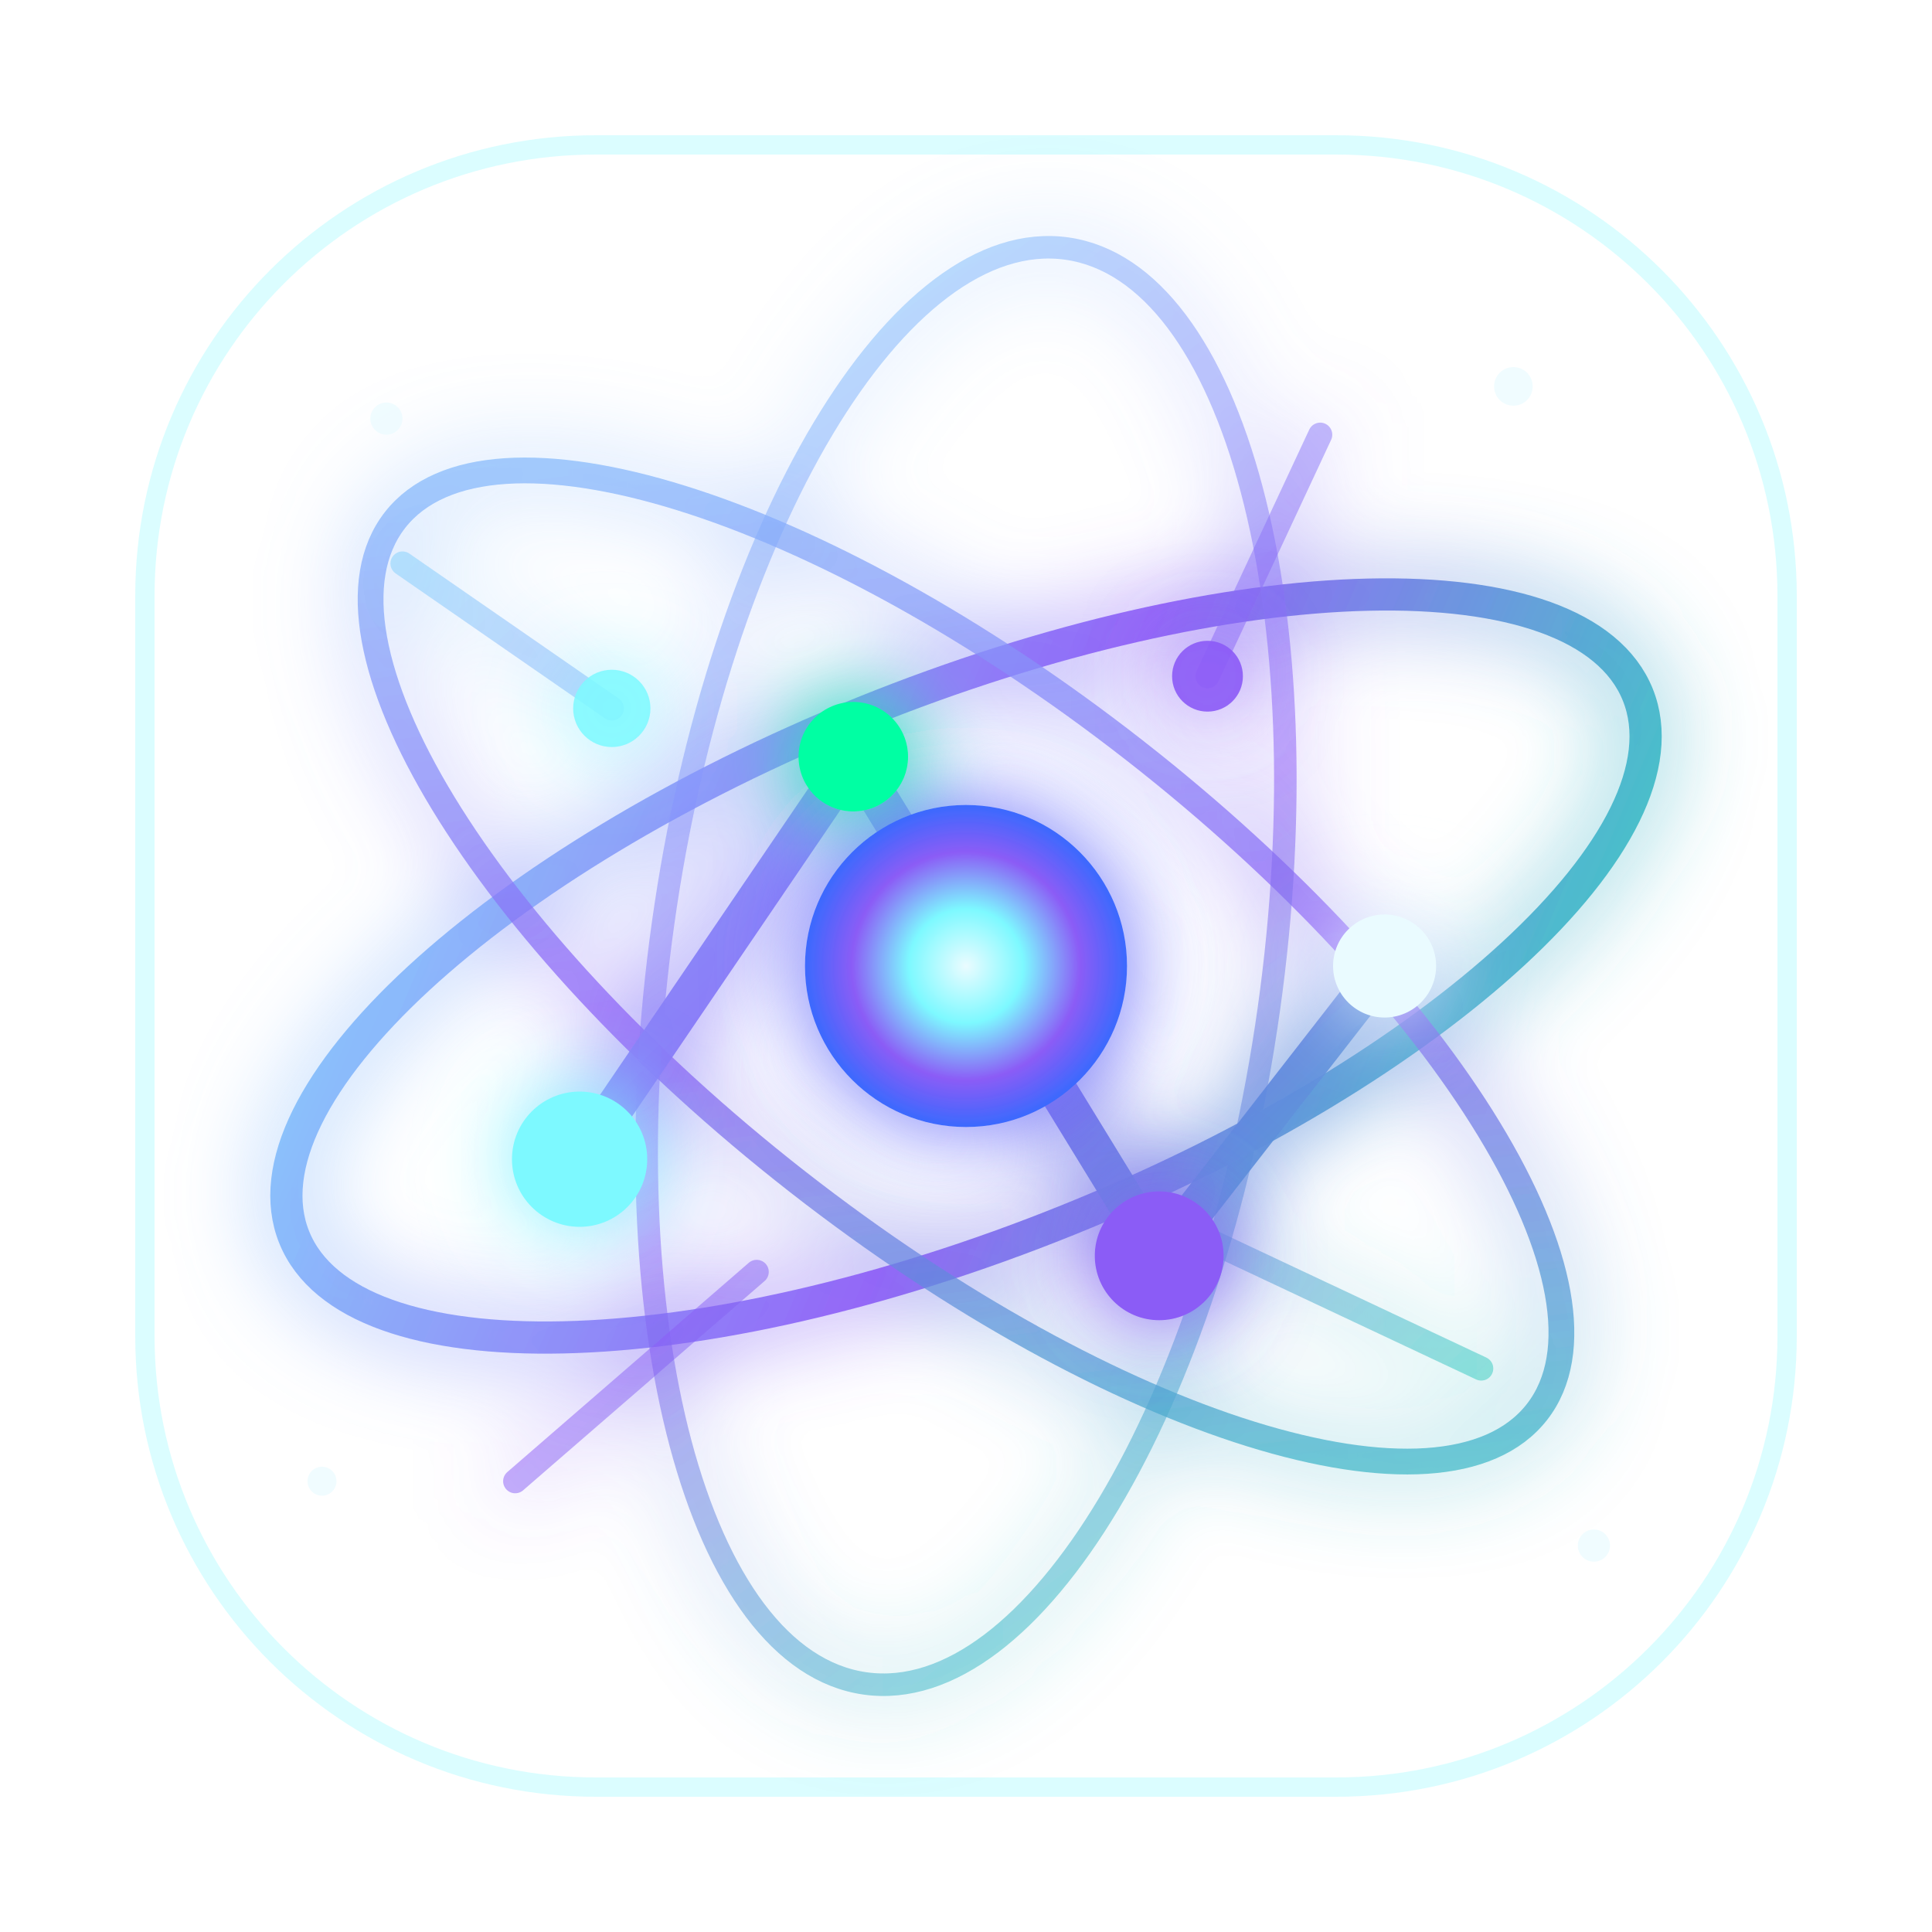
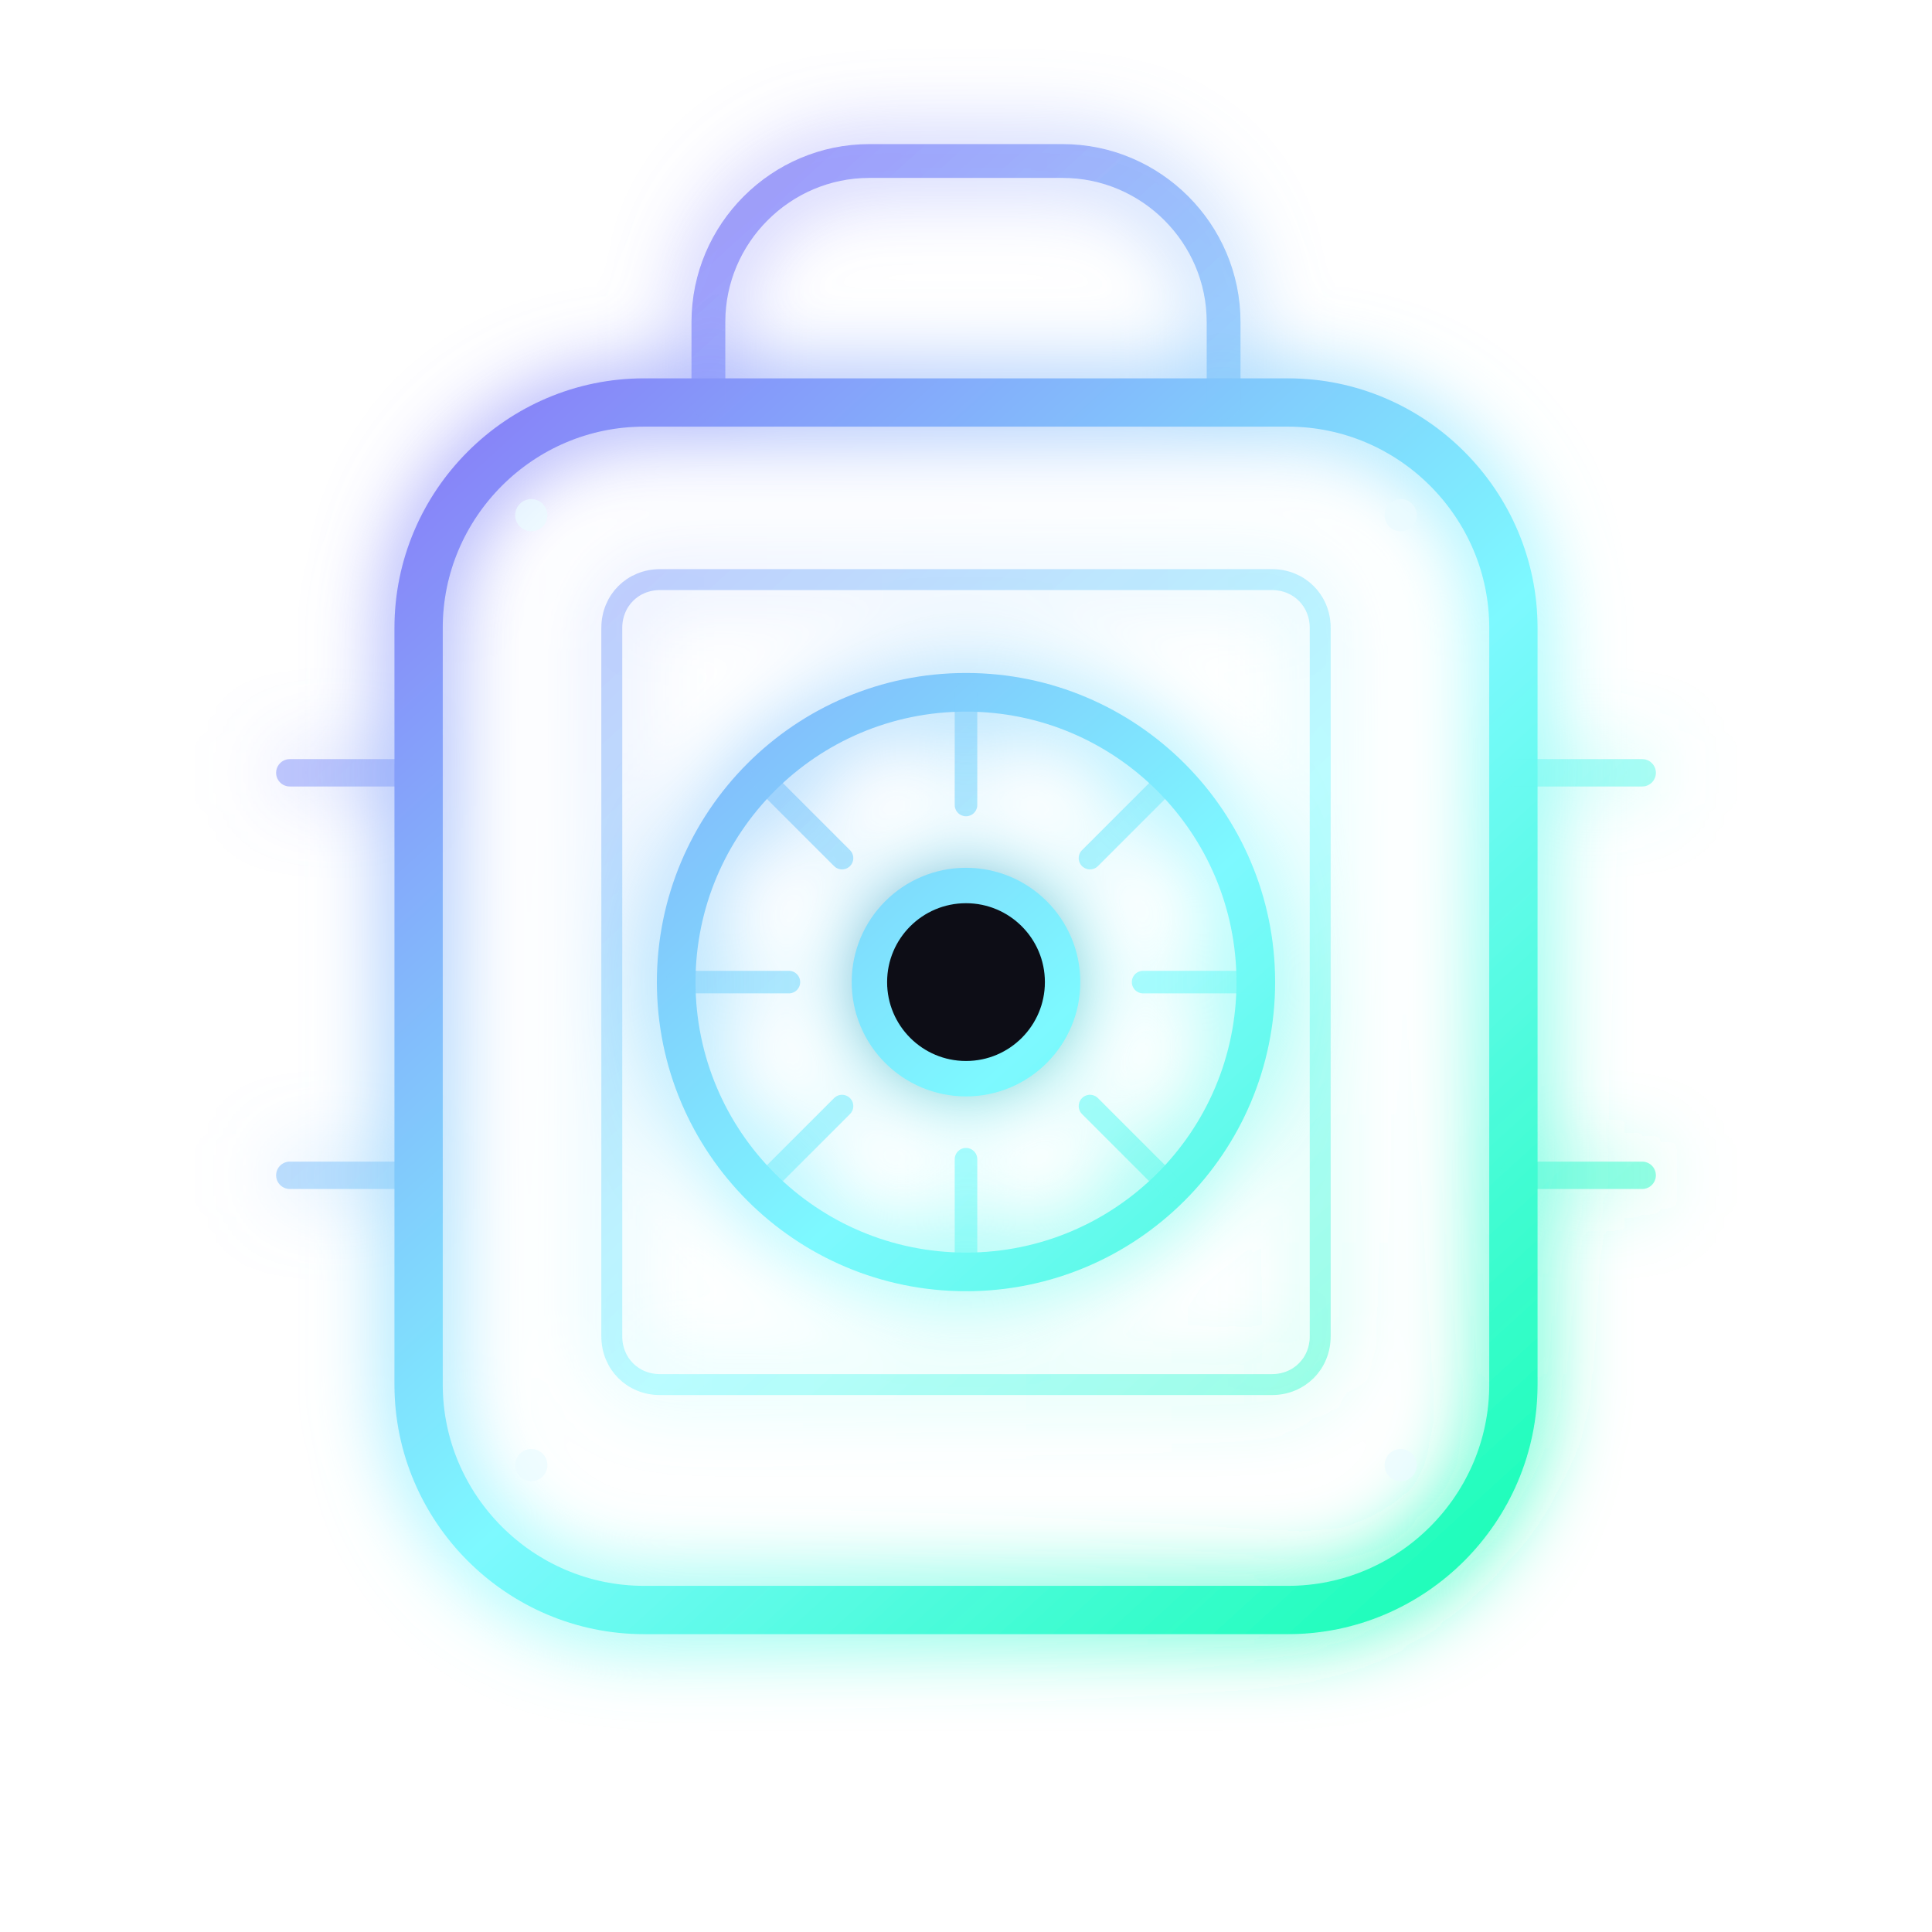
- <svg xmlns="http://www.w3.org/2000/svg" viewBox="0 0 120 120" fill="none">
+ <svg xmlns="http://www.w3.org/2000/svg" viewBox="0 0 120 120" fill="none" role="img" aria-label="SIV Substance Intelligence Vault logo">
  <defs>
-     <radialGradient id="core" cx="50%" cy="50%" r="52%">
-       <stop offset="0" stop-color="#EAFBFF" />
-       <stop offset="0.34" stop-color="#7DF9FF" />
-       <stop offset="0.68" stop-color="#8B5CF6" />
-       <stop offset="1" stop-color="#2F6BFF" />
-     </radialGradient>
-     <linearGradient id="orbit" x1="18" y1="18" x2="102" y2="102" gradientUnits="userSpaceOnUse">
-       <stop stop-color="#7DF9FF" />
-       <stop offset="0.52" stop-color="#8B5CF6" />
+     <linearGradient id="sivVault" x1="18" y1="14" x2="102" y2="106" gradientUnits="userSpaceOnUse">
+       <stop stop-color="#8B5CF6" />
+       <stop offset="0.55" stop-color="#7DF9FF" />
      <stop offset="1" stop-color="#00FFA3" />
    </linearGradient>
-     <filter id="glow" x="-70%" y="-70%" width="240%" height="240%">
-       <feGaussianBlur stdDeviation="2.8" result="blur" />
+     <filter id="sivGlow" x="-55%" y="-55%" width="210%" height="210%">
+       <feGaussianBlur stdDeviation="2.5" result="blur" />
      <feMerge>
        <feMergeNode in="blur" />
        <feMergeNode in="SourceGraphic" />
      </feMerge>
    </filter>
  </defs>
-   <rect x="9" y="9" width="102" height="102" rx="28" stroke="#7DF9FF" stroke-width="1.2" opacity="0.28" />
-   <g stroke="url(#orbit)" stroke-linecap="round" stroke-linejoin="round" filter="url(#glow)">
-     <ellipse cx="60" cy="60" rx="45" ry="17" stroke-width="2" transform="rotate(-22 60 60)" opacity="0.9" />
-     <ellipse cx="60" cy="60" rx="45" ry="17" stroke-width="1.6" transform="rotate(38 60 60)" opacity="0.72" />
-     <ellipse cx="60" cy="60" rx="19" ry="45" stroke-width="1.4" transform="rotate(8 60 60)" opacity="0.52" />
-     <path d="M36 72l17-25 19 31 14-18" stroke-width="2.4" opacity="0.95" />
-     <path d="M25 35l13 9m44-17l-7 15m17 43l-17-8m-43 15l15-13" stroke-width="1.5" opacity="0.5" />
+   <g filter="url(#sivGlow)" stroke="url(#sivVault)" stroke-linecap="round" stroke-linejoin="round">
+     <path d="M26 39c0-7.7 6.3-14 14-14h40c7.7 0 14 6.3 14 14v47c0 7.7-6.3 14-14 14H40c-7.7 0-14-6.3-14-14V39Z" stroke-width="3" />
+     <path d="M38 39c0-1.7 1.3-3 3-3h38c1.7 0 3 1.3 3 3v44c0 1.7-1.3 3-3 3H41c-1.7 0-3-1.3-3-3V39Z" stroke-width="1.3" opacity="0.48" />
+     <path d="M44 25v-5c0-5.5 4.5-10 10-10h12c5.5 0 10 4.5 10 10v5" stroke-width="2.1" opacity="0.75" />
+     <circle cx="60" cy="61" r="18" stroke-width="2.4" />
+     <circle cx="60" cy="61" r="6" stroke-width="2.2" fill="#081018" />
+     <path d="M60 43v7M60 72v7M42 61h7M71 61h7M47.3 48.3l5 5M67.7 68.7l5 5M72.7 48.3l-5 5M52.3 68.7l-5 5" stroke-width="1.4" opacity="0.62" />
+     <path d="M26 48h-8M26 73h-8M94 48h8M94 73h8" stroke-width="1.7" opacity="0.52" />
  </g>
-   <g filter="url(#glow)">
-     <circle cx="60" cy="60" r="10" fill="url(#core)" />
-     <circle cx="36" cy="72" r="4.2" fill="#7DF9FF" />
-     <circle cx="53" cy="47" r="3.4" fill="#00FFA3" />
-     <circle cx="72" cy="78" r="4" fill="#8B5CF6" />
-     <circle cx="86" cy="60" r="3.2" fill="#EAFBFF" />
-     <circle cx="38" cy="44" r="2.4" fill="#7DF9FF" opacity="0.85" />
-     <circle cx="75" cy="42" r="2.2" fill="#8B5CF6" opacity="0.9" />
-   </g>
-   <g fill="#EAFBFF" opacity="0.7">
-     <circle cx="24" cy="26" r="1" />
-     <circle cx="94" cy="24" r="1.2" />
-     <circle cx="99" cy="96" r="1" />
-     <circle cx="20" cy="92" r="0.9" />
+   <g fill="#EAFBFF" opacity="0.72">
+     <circle cx="33" cy="32" r="1" />
+     <circle cx="87" cy="32" r="1" />
+     <circle cx="33" cy="91" r="1" />
+     <circle cx="87" cy="91" r="1" />
  </g>
</svg>
